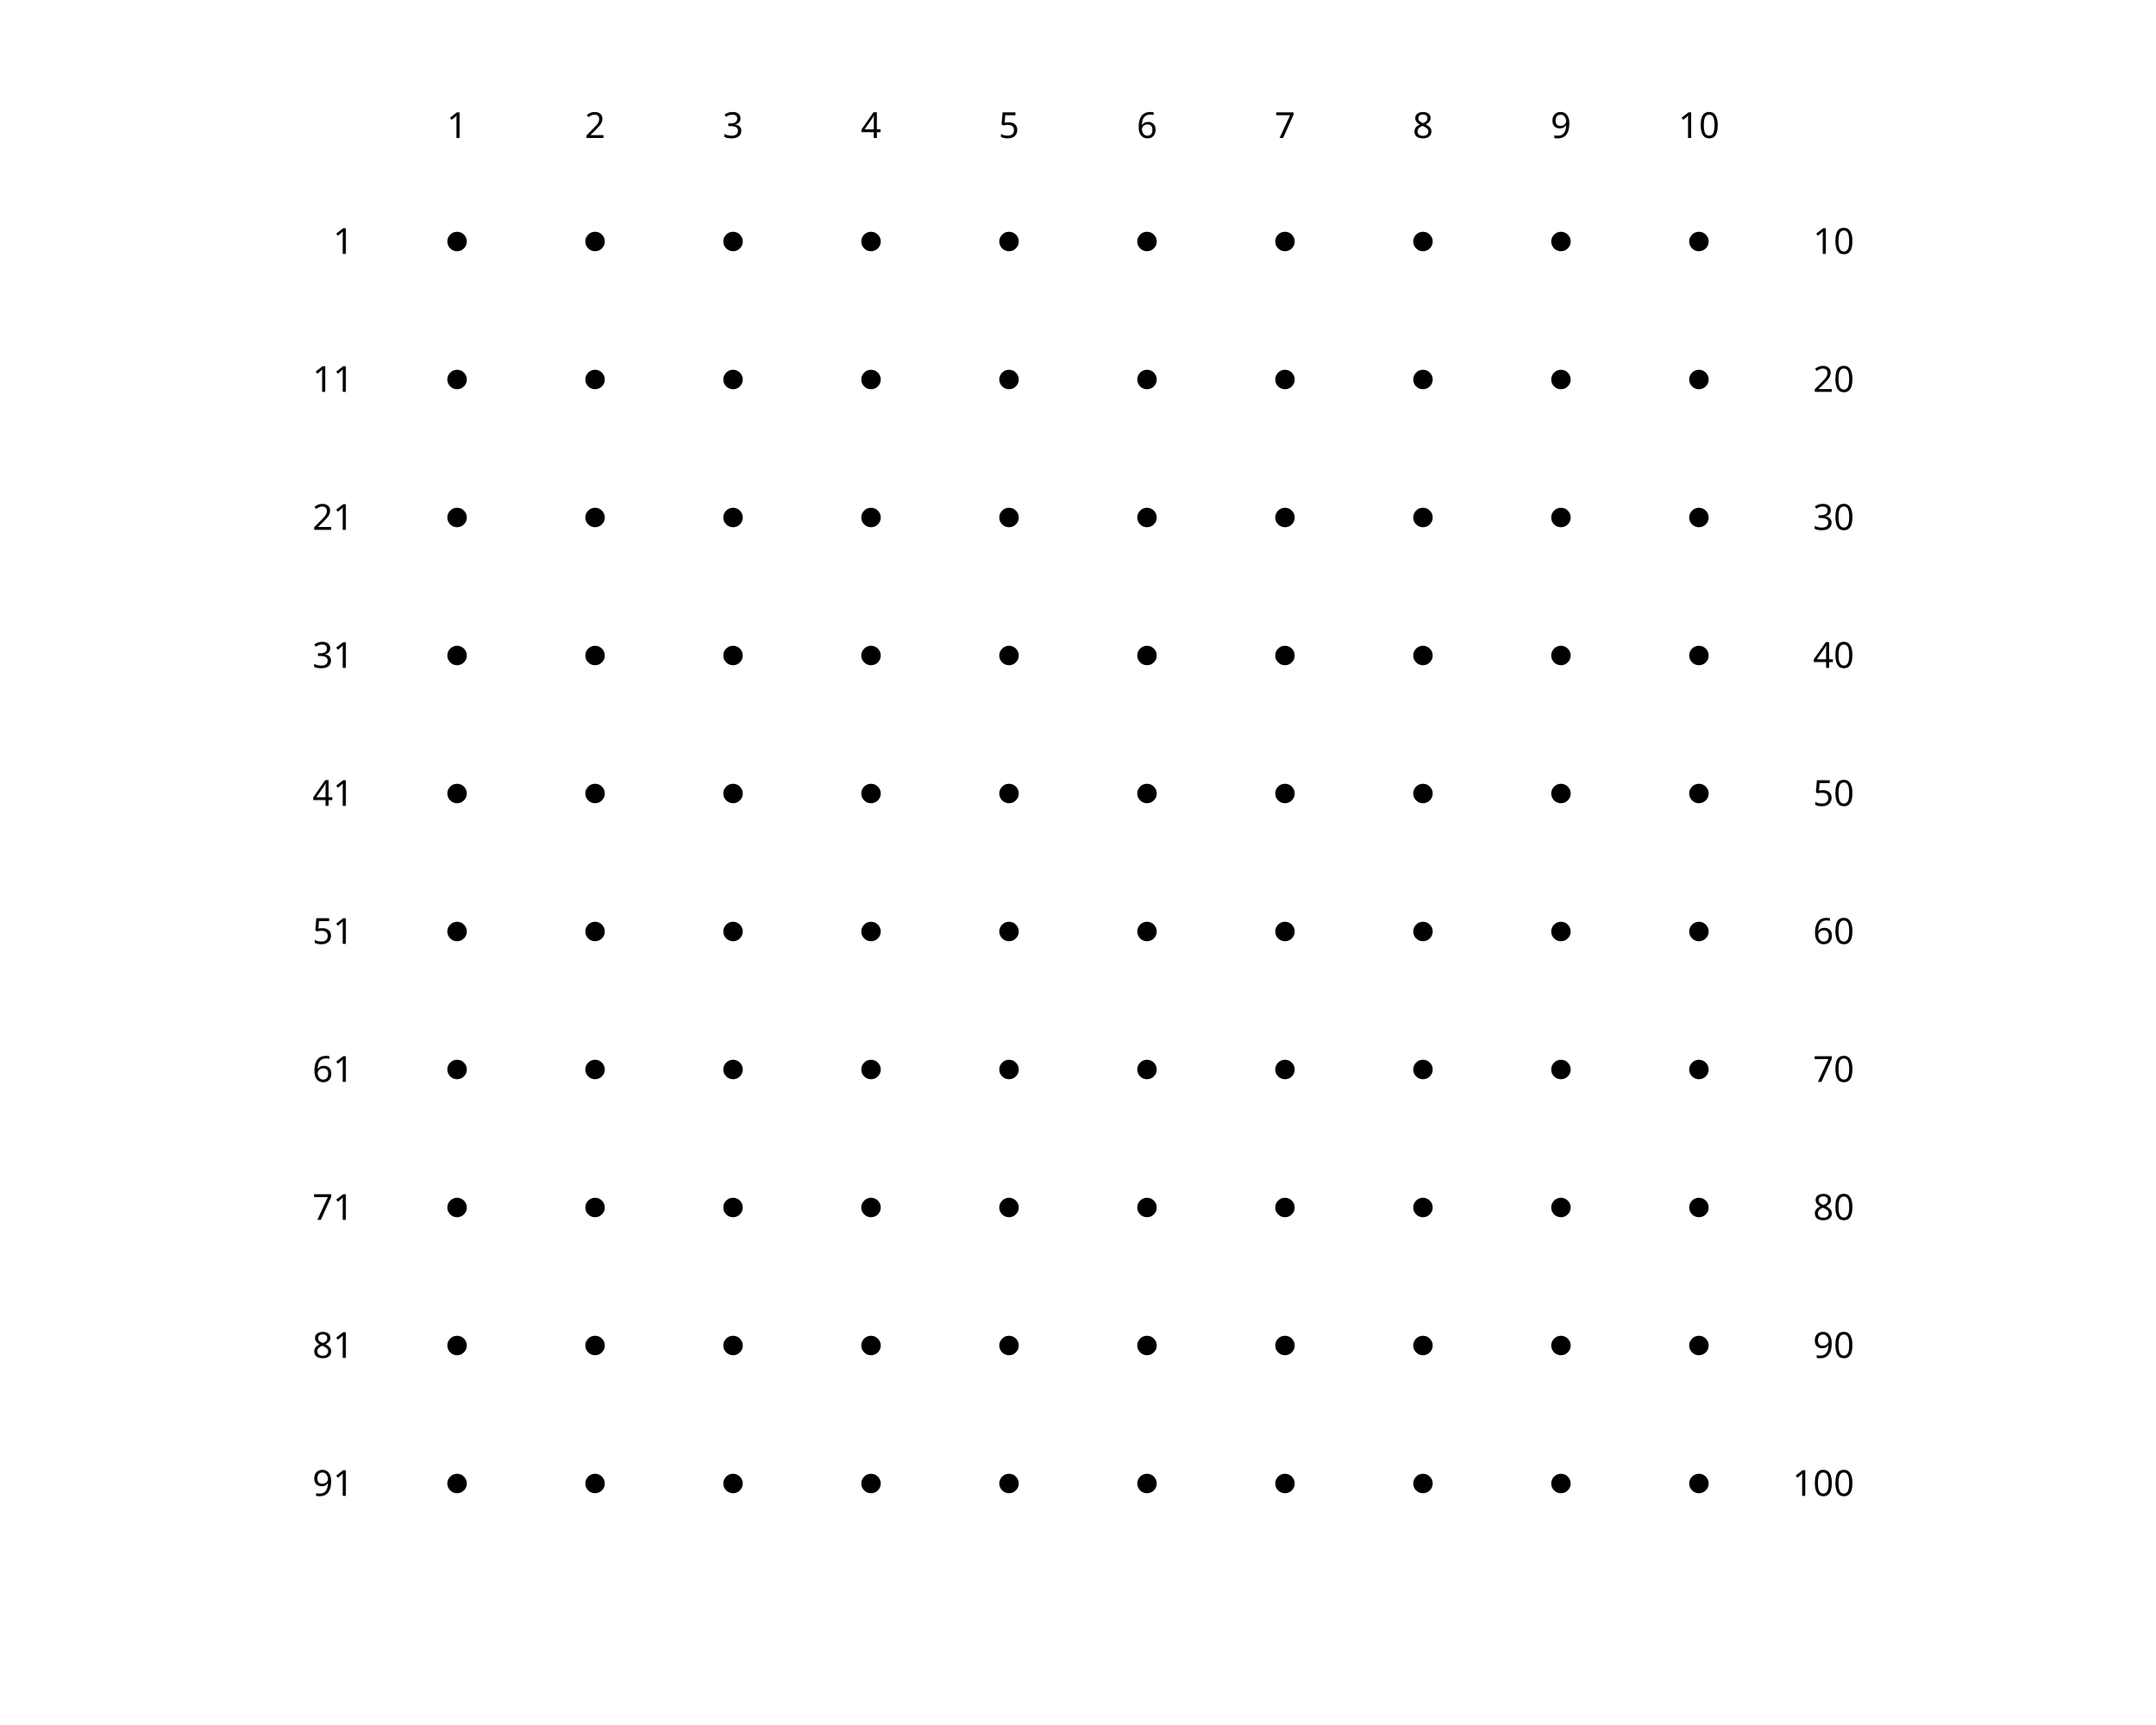
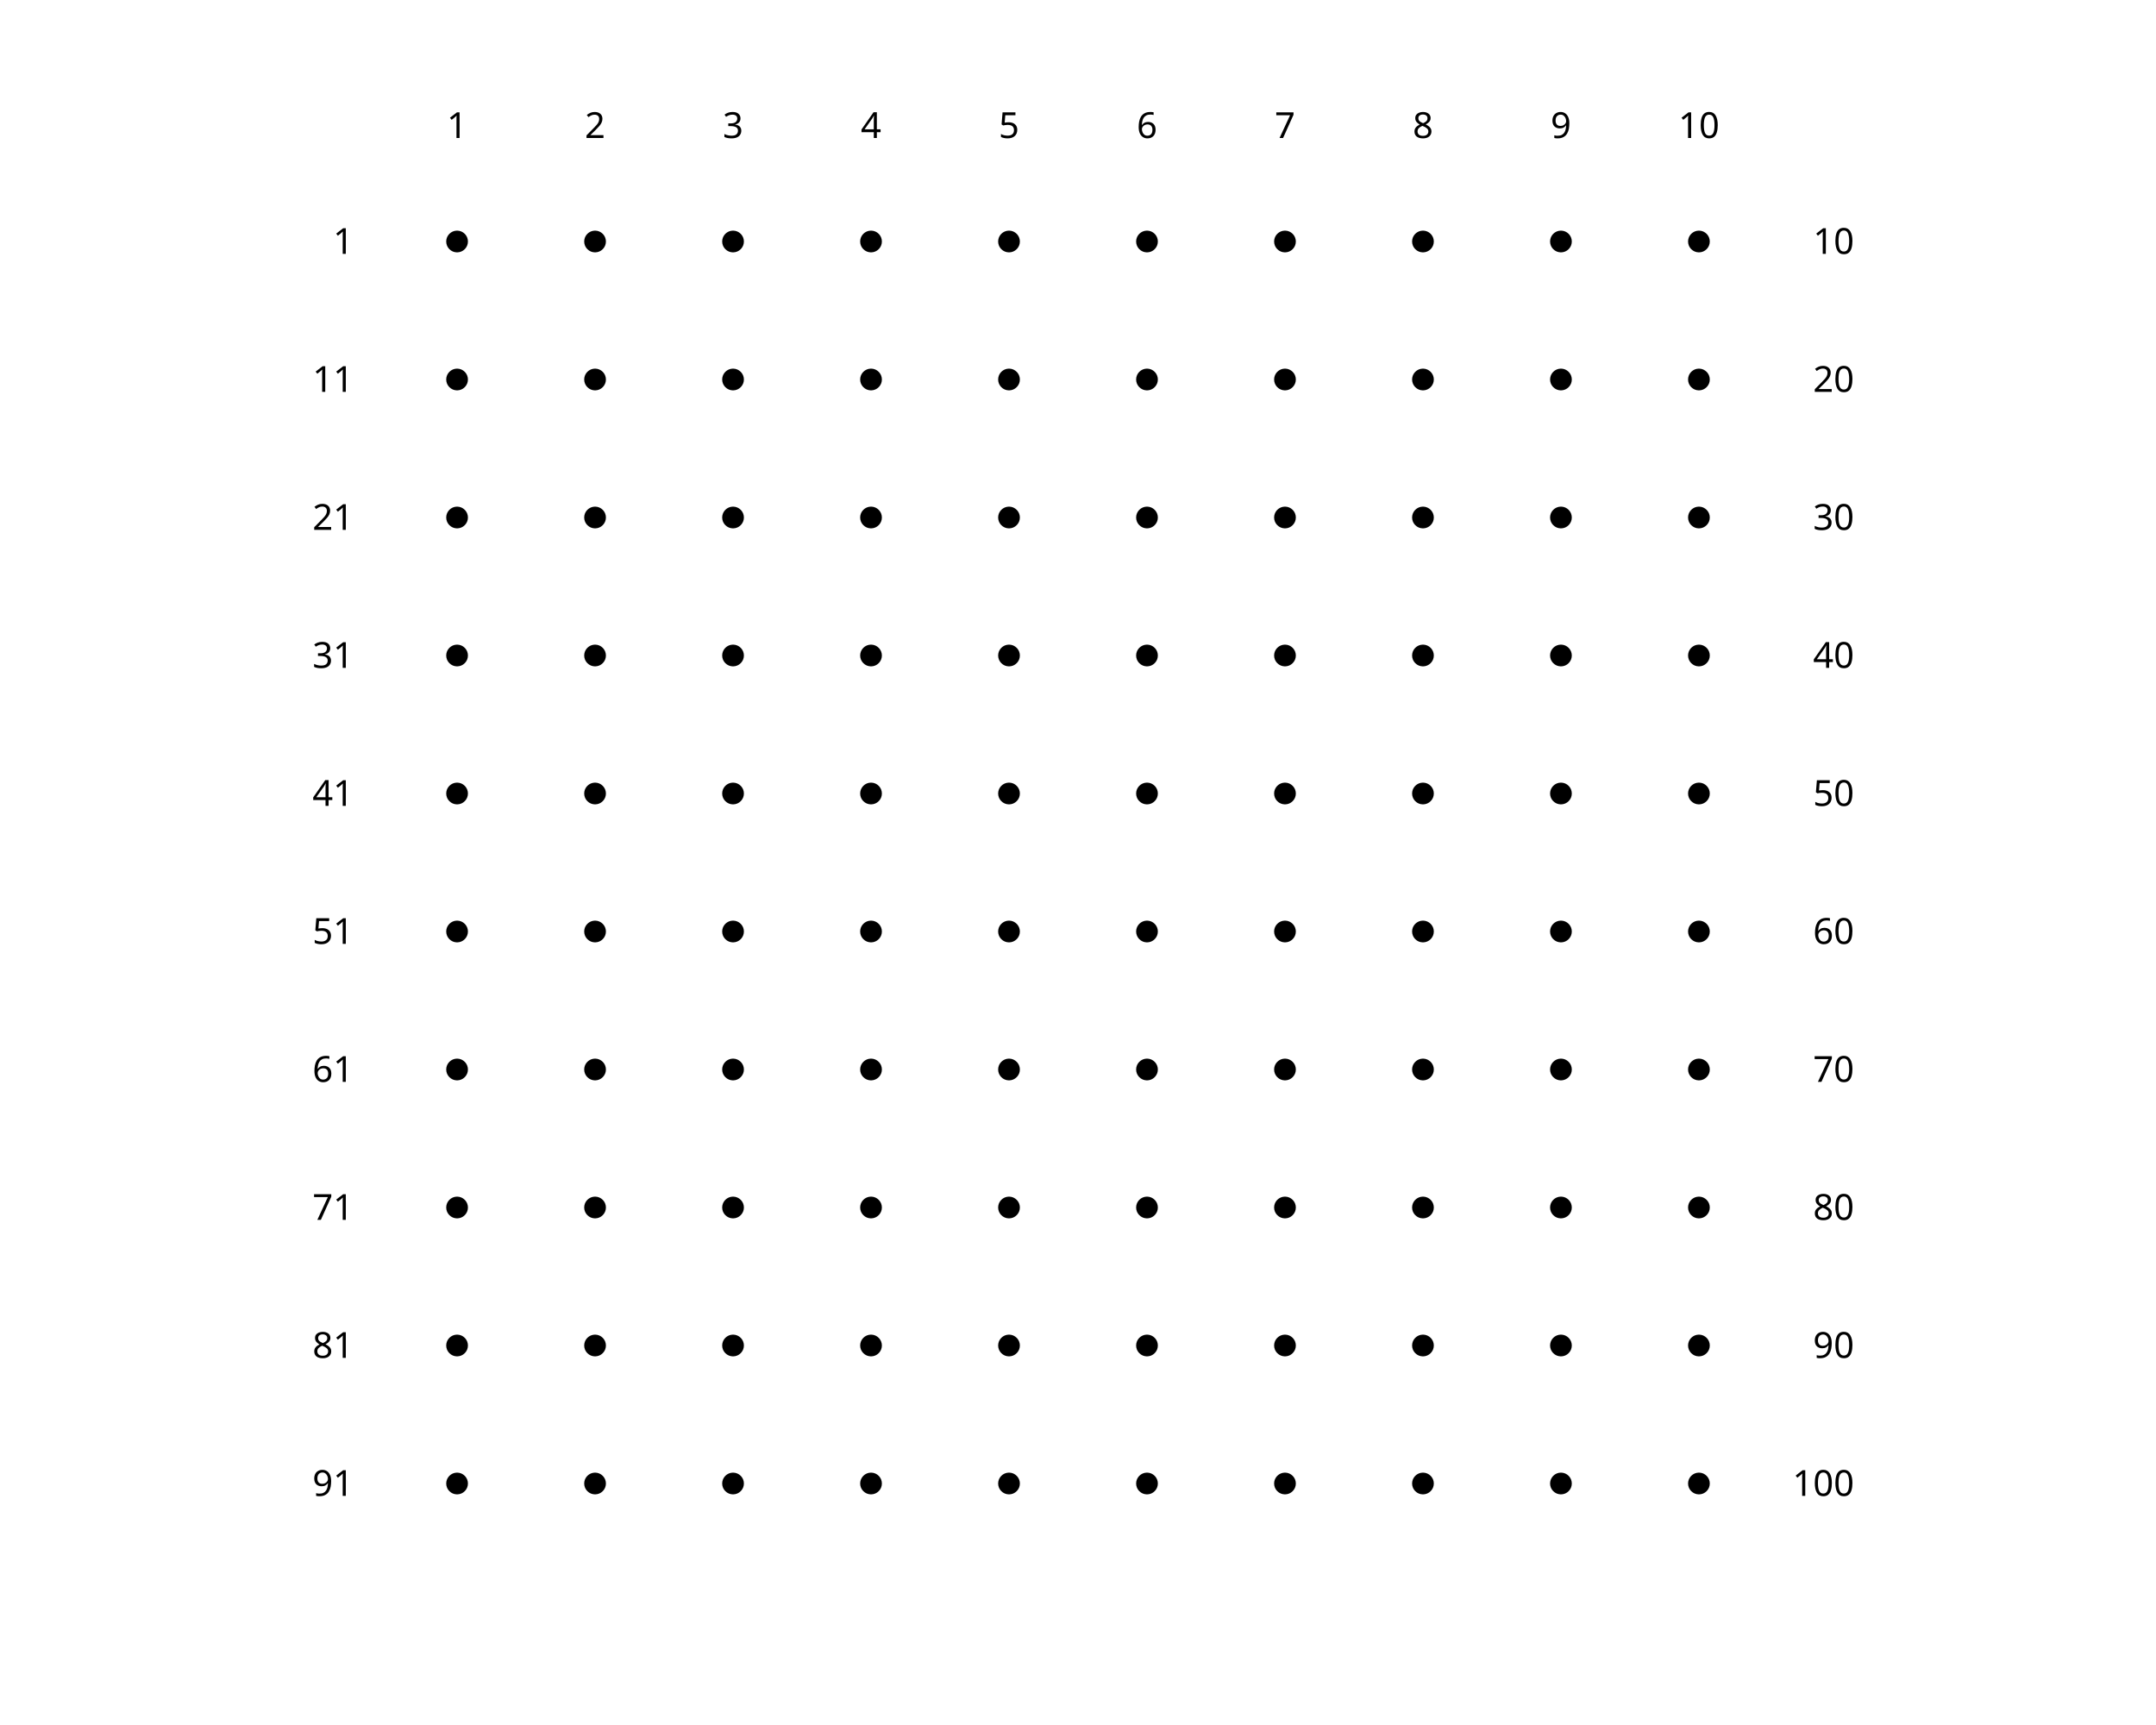
<svg xmlns="http://www.w3.org/2000/svg" class="svglite" data-engine-version="2.0" width="720.00pt" height="576.00pt" viewBox="0 0 720.00 576.00">
  <defs>
    <style type="text/css">
    .svglite line, .svglite polyline, .svglite polygon, .svglite path, .svglite rect, .svglite circle {
      fill: none;
      stroke: #000000;
      stroke-linecap: round;
      stroke-linejoin: round;
      stroke-miterlimit: 10.00;
    }
  </style>
  </defs>
  <rect width="100%" height="100%" style="stroke: none; fill: #FFFFFF;" />
  <defs>
    <clipPath id="cpMC4wMHw3MjAuMDB8MC4wMHw1NzYuMDA=">
      <rect x="0.00" y="0.00" width="720.00" height="576.00" />
    </clipPath>
  </defs>
  <g clip-path="url(#cpMC4wMHw3MjAuMDB8MC4wMHw1NzYuMDA=)">
-     <circle cx="152.64" cy="80.64" r="2.88" style="stroke-width: 0.75; fill: #000000;" />
-     <circle cx="198.72" cy="80.64" r="2.88" style="stroke-width: 0.75; fill: #000000;" />
-     <circle cx="244.80" cy="80.64" r="2.88" style="stroke-width: 0.75; fill: #000000;" />
-     <circle cx="290.88" cy="80.64" r="2.88" style="stroke-width: 0.75; fill: #000000;" />
-     <circle cx="336.96" cy="80.64" r="2.88" style="stroke-width: 0.75; fill: #000000;" />
-     <circle cx="383.04" cy="80.64" r="2.88" style="stroke-width: 0.75; fill: #000000;" />
-     <circle cx="429.12" cy="80.64" r="2.88" style="stroke-width: 0.75; fill: #000000;" />
-     <circle cx="475.20" cy="80.64" r="2.88" style="stroke-width: 0.75; fill: #000000;" />
-     <circle cx="521.28" cy="80.64" r="2.88" style="stroke-width: 0.75; fill: #000000;" />
-     <circle cx="567.36" cy="80.64" r="2.88" style="stroke-width: 0.75; fill: #000000;" />
-     <circle cx="152.64" cy="126.72" r="2.88" style="stroke-width: 0.75; fill: #000000;" />
-     <circle cx="198.72" cy="126.72" r="2.88" style="stroke-width: 0.75; fill: #000000;" />
-     <circle cx="244.80" cy="126.72" r="2.88" style="stroke-width: 0.75; fill: #000000;" />
-     <circle cx="290.88" cy="126.72" r="2.88" style="stroke-width: 0.75; fill: #000000;" />
-     <circle cx="336.96" cy="126.72" r="2.88" style="stroke-width: 0.75; fill: #000000;" />
-     <circle cx="383.04" cy="126.72" r="2.88" style="stroke-width: 0.75; fill: #000000;" />
-     <circle cx="429.12" cy="126.72" r="2.88" style="stroke-width: 0.75; fill: #000000;" />
-     <circle cx="475.20" cy="126.72" r="2.88" style="stroke-width: 0.75; fill: #000000;" />
-     <circle cx="521.28" cy="126.72" r="2.88" style="stroke-width: 0.75; fill: #000000;" />
-     <circle cx="567.36" cy="126.72" r="2.88" style="stroke-width: 0.75; fill: #000000;" />
-     <circle cx="152.64" cy="172.80" r="2.88" style="stroke-width: 0.75; fill: #000000;" />
-     <circle cx="198.72" cy="172.80" r="2.88" style="stroke-width: 0.75; fill: #000000;" />
-     <circle cx="244.80" cy="172.80" r="2.88" style="stroke-width: 0.75; fill: #000000;" />
-     <circle cx="290.88" cy="172.80" r="2.88" style="stroke-width: 0.75; fill: #000000;" />
-     <circle cx="336.96" cy="172.80" r="2.88" style="stroke-width: 0.75; fill: #000000;" />
-     <circle cx="383.04" cy="172.80" r="2.88" style="stroke-width: 0.75; fill: #000000;" />
-     <circle cx="429.12" cy="172.80" r="2.88" style="stroke-width: 0.75; fill: #000000;" />
-     <circle cx="475.20" cy="172.80" r="2.88" style="stroke-width: 0.75; fill: #000000;" />
-     <circle cx="521.28" cy="172.80" r="2.88" style="stroke-width: 0.75; fill: #000000;" />
-     <circle cx="567.36" cy="172.80" r="2.88" style="stroke-width: 0.75; fill: #000000;" />
-     <circle cx="152.64" cy="218.88" r="2.88" style="stroke-width: 0.75; fill: #000000;" />
-     <circle cx="198.72" cy="218.88" r="2.88" style="stroke-width: 0.75; fill: #000000;" />
-     <circle cx="244.80" cy="218.88" r="2.88" style="stroke-width: 0.75; fill: #000000;" />
-     <circle cx="290.88" cy="218.88" r="2.88" style="stroke-width: 0.75; fill: #000000;" />
-     <circle cx="336.96" cy="218.88" r="2.88" style="stroke-width: 0.75; fill: #000000;" />
-     <circle cx="383.04" cy="218.88" r="2.88" style="stroke-width: 0.75; fill: #000000;" />
-     <circle cx="429.12" cy="218.88" r="2.88" style="stroke-width: 0.75; fill: #000000;" />
-     <circle cx="475.20" cy="218.88" r="2.88" style="stroke-width: 0.75; fill: #000000;" />
-     <circle cx="521.28" cy="218.88" r="2.88" style="stroke-width: 0.75; fill: #000000;" />
-     <circle cx="567.36" cy="218.88" r="2.88" style="stroke-width: 0.75; fill: #000000;" />
-     <circle cx="152.64" cy="264.96" r="2.88" style="stroke-width: 0.75; fill: #000000;" />
-     <circle cx="198.72" cy="264.96" r="2.88" style="stroke-width: 0.75; fill: #000000;" />
-     <circle cx="244.80" cy="264.96" r="2.88" style="stroke-width: 0.75; fill: #000000;" />
-     <circle cx="290.88" cy="264.96" r="2.88" style="stroke-width: 0.75; fill: #000000;" />
-     <circle cx="336.96" cy="264.96" r="2.88" style="stroke-width: 0.75; fill: #000000;" />
-     <circle cx="383.04" cy="264.96" r="2.88" style="stroke-width: 0.75; fill: #000000;" />
-     <circle cx="429.12" cy="264.96" r="2.88" style="stroke-width: 0.75; fill: #000000;" />
-     <circle cx="475.20" cy="264.96" r="2.88" style="stroke-width: 0.75; fill: #000000;" />
-     <circle cx="521.28" cy="264.96" r="2.88" style="stroke-width: 0.75; fill: #000000;" />
-     <circle cx="567.36" cy="264.96" r="2.88" style="stroke-width: 0.75; fill: #000000;" />
-     <circle cx="152.64" cy="311.04" r="2.88" style="stroke-width: 0.75; fill: #000000;" />
-     <circle cx="198.72" cy="311.04" r="2.88" style="stroke-width: 0.75; fill: #000000;" />
-     <circle cx="244.80" cy="311.04" r="2.88" style="stroke-width: 0.75; fill: #000000;" />
-     <circle cx="290.88" cy="311.04" r="2.88" style="stroke-width: 0.75; fill: #000000;" />
-     <circle cx="336.96" cy="311.04" r="2.88" style="stroke-width: 0.75; fill: #000000;" />
-     <circle cx="383.04" cy="311.04" r="2.88" style="stroke-width: 0.75; fill: #000000;" />
-     <circle cx="429.12" cy="311.04" r="2.88" style="stroke-width: 0.75; fill: #000000;" />
-     <circle cx="475.20" cy="311.04" r="2.88" style="stroke-width: 0.75; fill: #000000;" />
-     <circle cx="521.28" cy="311.04" r="2.88" style="stroke-width: 0.75; fill: #000000;" />
-     <circle cx="567.36" cy="311.04" r="2.88" style="stroke-width: 0.75; fill: #000000;" />
-     <circle cx="152.64" cy="357.12" r="2.88" style="stroke-width: 0.75; fill: #000000;" />
-     <circle cx="198.72" cy="357.12" r="2.88" style="stroke-width: 0.75; fill: #000000;" />
-     <circle cx="244.80" cy="357.12" r="2.88" style="stroke-width: 0.75; fill: #000000;" />
-     <circle cx="290.88" cy="357.12" r="2.88" style="stroke-width: 0.75; fill: #000000;" />
-     <circle cx="336.96" cy="357.12" r="2.88" style="stroke-width: 0.75; fill: #000000;" />
-     <circle cx="383.04" cy="357.12" r="2.88" style="stroke-width: 0.75; fill: #000000;" />
-     <circle cx="429.12" cy="357.12" r="2.88" style="stroke-width: 0.75; fill: #000000;" />
-     <circle cx="475.20" cy="357.12" r="2.88" style="stroke-width: 0.75; fill: #000000;" />
-     <circle cx="521.28" cy="357.12" r="2.88" style="stroke-width: 0.75; fill: #000000;" />
-     <circle cx="567.36" cy="357.12" r="2.88" style="stroke-width: 0.75; fill: #000000;" />
-     <circle cx="152.64" cy="403.20" r="2.88" style="stroke-width: 0.75; fill: #000000;" />
-     <circle cx="198.72" cy="403.20" r="2.88" style="stroke-width: 0.75; fill: #000000;" />
-     <circle cx="244.80" cy="403.20" r="2.88" style="stroke-width: 0.75; fill: #000000;" />
-     <circle cx="290.88" cy="403.20" r="2.88" style="stroke-width: 0.75; fill: #000000;" />
-     <circle cx="336.96" cy="403.20" r="2.88" style="stroke-width: 0.75; fill: #000000;" />
-     <circle cx="383.04" cy="403.20" r="2.88" style="stroke-width: 0.75; fill: #000000;" />
-     <circle cx="429.12" cy="403.20" r="2.88" style="stroke-width: 0.75; fill: #000000;" />
-     <circle cx="475.20" cy="403.20" r="2.88" style="stroke-width: 0.75; fill: #000000;" />
-     <circle cx="521.28" cy="403.20" r="2.88" style="stroke-width: 0.75; fill: #000000;" />
-     <circle cx="567.36" cy="403.20" r="2.88" style="stroke-width: 0.75; fill: #000000;" />
-     <circle cx="152.64" cy="449.28" r="2.88" style="stroke-width: 0.75; fill: #000000;" />
-     <circle cx="198.72" cy="449.28" r="2.88" style="stroke-width: 0.75; fill: #000000;" />
-     <circle cx="244.80" cy="449.28" r="2.88" style="stroke-width: 0.75; fill: #000000;" />
-     <circle cx="290.88" cy="449.28" r="2.88" style="stroke-width: 0.75; fill: #000000;" />
-     <circle cx="336.96" cy="449.28" r="2.88" style="stroke-width: 0.75; fill: #000000;" />
-     <circle cx="383.04" cy="449.28" r="2.88" style="stroke-width: 0.75; fill: #000000;" />
-     <circle cx="429.12" cy="449.28" r="2.88" style="stroke-width: 0.75; fill: #000000;" />
-     <circle cx="475.20" cy="449.28" r="2.88" style="stroke-width: 0.75; fill: #000000;" />
-     <circle cx="521.28" cy="449.28" r="2.88" style="stroke-width: 0.75; fill: #000000;" />
-     <circle cx="567.36" cy="449.28" r="2.88" style="stroke-width: 0.75; fill: #000000;" />
-     <circle cx="152.64" cy="495.36" r="2.88" style="stroke-width: 0.75; fill: #000000;" />
-     <circle cx="198.72" cy="495.36" r="2.88" style="stroke-width: 0.75; fill: #000000;" />
-     <circle cx="244.80" cy="495.36" r="2.88" style="stroke-width: 0.75; fill: #000000;" />
-     <circle cx="290.88" cy="495.36" r="2.88" style="stroke-width: 0.75; fill: #000000;" />
-     <circle cx="336.96" cy="495.36" r="2.88" style="stroke-width: 0.75; fill: #000000;" />
-     <circle cx="383.04" cy="495.36" r="2.88" style="stroke-width: 0.75; fill: #000000;" />
-     <circle cx="429.12" cy="495.36" r="2.88" style="stroke-width: 0.75; fill: #000000;" />
-     <circle cx="475.20" cy="495.36" r="2.88" style="stroke-width: 0.75; fill: #000000;" />
-     <circle cx="521.28" cy="495.36" r="2.88" style="stroke-width: 0.75; fill: #000000;" />
-     <circle cx="567.36" cy="495.36" r="2.88" style="stroke-width: 0.75; fill: #000000;" />
+     <circle cx="152.64" cy="80.64" r="2.88" style="stroke-width: 1.50; fill: #000000;" />
+     <circle cx="198.72" cy="80.64" r="2.88" style="stroke-width: 1.50; fill: #000000;" />
+     <circle cx="244.80" cy="80.64" r="2.88" style="stroke-width: 1.50; fill: #000000;" />
+     <circle cx="290.88" cy="80.64" r="2.88" style="stroke-width: 1.50; fill: #000000;" />
+     <circle cx="336.96" cy="80.64" r="2.88" style="stroke-width: 1.50; fill: #000000;" />
+     <circle cx="383.04" cy="80.64" r="2.88" style="stroke-width: 1.50; fill: #000000;" />
+     <circle cx="429.12" cy="80.64" r="2.88" style="stroke-width: 1.50; fill: #000000;" />
+     <circle cx="475.20" cy="80.64" r="2.88" style="stroke-width: 1.50; fill: #000000;" />
+     <circle cx="521.28" cy="80.64" r="2.88" style="stroke-width: 1.50; fill: #000000;" />
+     <circle cx="567.36" cy="80.64" r="2.88" style="stroke-width: 1.50; fill: #000000;" />
+     <circle cx="152.64" cy="126.72" r="2.88" style="stroke-width: 1.50; fill: #000000;" />
+     <circle cx="198.72" cy="126.72" r="2.88" style="stroke-width: 1.50; fill: #000000;" />
+     <circle cx="244.80" cy="126.72" r="2.88" style="stroke-width: 1.50; fill: #000000;" />
+     <circle cx="290.88" cy="126.72" r="2.88" style="stroke-width: 1.50; fill: #000000;" />
+     <circle cx="336.96" cy="126.72" r="2.88" style="stroke-width: 1.50; fill: #000000;" />
+     <circle cx="383.04" cy="126.72" r="2.88" style="stroke-width: 1.50; fill: #000000;" />
+     <circle cx="429.12" cy="126.72" r="2.88" style="stroke-width: 1.50; fill: #000000;" />
+     <circle cx="475.20" cy="126.72" r="2.88" style="stroke-width: 1.50; fill: #000000;" />
+     <circle cx="521.28" cy="126.72" r="2.88" style="stroke-width: 1.50; fill: #000000;" />
+     <circle cx="567.36" cy="126.72" r="2.88" style="stroke-width: 1.50; fill: #000000;" />
+     <circle cx="152.64" cy="172.80" r="2.88" style="stroke-width: 1.50; fill: #000000;" />
+     <circle cx="198.72" cy="172.80" r="2.88" style="stroke-width: 1.50; fill: #000000;" />
+     <circle cx="244.80" cy="172.80" r="2.88" style="stroke-width: 1.50; fill: #000000;" />
+     <circle cx="290.88" cy="172.80" r="2.88" style="stroke-width: 1.50; fill: #000000;" />
+     <circle cx="336.96" cy="172.80" r="2.88" style="stroke-width: 1.50; fill: #000000;" />
+     <circle cx="383.04" cy="172.80" r="2.88" style="stroke-width: 1.50; fill: #000000;" />
+     <circle cx="429.12" cy="172.80" r="2.88" style="stroke-width: 1.50; fill: #000000;" />
+     <circle cx="475.20" cy="172.80" r="2.88" style="stroke-width: 1.50; fill: #000000;" />
+     <circle cx="521.28" cy="172.80" r="2.88" style="stroke-width: 1.50; fill: #000000;" />
+     <circle cx="567.36" cy="172.80" r="2.88" style="stroke-width: 1.50; fill: #000000;" />
+     <circle cx="152.64" cy="218.88" r="2.88" style="stroke-width: 1.50; fill: #000000;" />
+     <circle cx="198.72" cy="218.88" r="2.88" style="stroke-width: 1.50; fill: #000000;" />
+     <circle cx="244.80" cy="218.88" r="2.88" style="stroke-width: 1.50; fill: #000000;" />
+     <circle cx="290.88" cy="218.88" r="2.88" style="stroke-width: 1.50; fill: #000000;" />
+     <circle cx="336.96" cy="218.88" r="2.88" style="stroke-width: 1.50; fill: #000000;" />
+     <circle cx="383.04" cy="218.88" r="2.88" style="stroke-width: 1.50; fill: #000000;" />
+     <circle cx="429.12" cy="218.88" r="2.88" style="stroke-width: 1.50; fill: #000000;" />
+     <circle cx="475.20" cy="218.88" r="2.88" style="stroke-width: 1.50; fill: #000000;" />
+     <circle cx="521.28" cy="218.88" r="2.88" style="stroke-width: 1.50; fill: #000000;" />
+     <circle cx="567.36" cy="218.88" r="2.88" style="stroke-width: 1.50; fill: #000000;" />
+     <circle cx="152.64" cy="264.96" r="2.88" style="stroke-width: 1.50; fill: #000000;" />
+     <circle cx="198.72" cy="264.96" r="2.88" style="stroke-width: 1.50; fill: #000000;" />
+     <circle cx="244.80" cy="264.96" r="2.88" style="stroke-width: 1.50; fill: #000000;" />
+     <circle cx="290.88" cy="264.96" r="2.88" style="stroke-width: 1.50; fill: #000000;" />
+     <circle cx="336.96" cy="264.96" r="2.88" style="stroke-width: 1.50; fill: #000000;" />
+     <circle cx="383.04" cy="264.96" r="2.88" style="stroke-width: 1.50; fill: #000000;" />
+     <circle cx="429.12" cy="264.96" r="2.88" style="stroke-width: 1.50; fill: #000000;" />
+     <circle cx="475.20" cy="264.96" r="2.88" style="stroke-width: 1.50; fill: #000000;" />
+     <circle cx="521.28" cy="264.96" r="2.88" style="stroke-width: 1.50; fill: #000000;" />
+     <circle cx="567.36" cy="264.96" r="2.88" style="stroke-width: 1.50; fill: #000000;" />
+     <circle cx="152.64" cy="311.04" r="2.88" style="stroke-width: 1.50; fill: #000000;" />
+     <circle cx="198.72" cy="311.04" r="2.88" style="stroke-width: 1.50; fill: #000000;" />
+     <circle cx="244.80" cy="311.04" r="2.88" style="stroke-width: 1.50; fill: #000000;" />
+     <circle cx="290.88" cy="311.04" r="2.88" style="stroke-width: 1.50; fill: #000000;" />
+     <circle cx="336.96" cy="311.04" r="2.88" style="stroke-width: 1.50; fill: #000000;" />
+     <circle cx="383.04" cy="311.04" r="2.88" style="stroke-width: 1.50; fill: #000000;" />
+     <circle cx="429.12" cy="311.04" r="2.88" style="stroke-width: 1.50; fill: #000000;" />
+     <circle cx="475.20" cy="311.04" r="2.88" style="stroke-width: 1.50; fill: #000000;" />
+     <circle cx="521.28" cy="311.04" r="2.88" style="stroke-width: 1.50; fill: #000000;" />
+     <circle cx="567.36" cy="311.04" r="2.88" style="stroke-width: 1.50; fill: #000000;" />
+     <circle cx="152.64" cy="357.12" r="2.88" style="stroke-width: 1.50; fill: #000000;" />
+     <circle cx="198.72" cy="357.12" r="2.88" style="stroke-width: 1.50; fill: #000000;" />
+     <circle cx="244.80" cy="357.12" r="2.88" style="stroke-width: 1.50; fill: #000000;" />
+     <circle cx="290.88" cy="357.12" r="2.88" style="stroke-width: 1.50; fill: #000000;" />
+     <circle cx="336.96" cy="357.12" r="2.88" style="stroke-width: 1.50; fill: #000000;" />
+     <circle cx="383.04" cy="357.12" r="2.88" style="stroke-width: 1.50; fill: #000000;" />
+     <circle cx="429.12" cy="357.12" r="2.88" style="stroke-width: 1.50; fill: #000000;" />
+     <circle cx="475.20" cy="357.12" r="2.88" style="stroke-width: 1.50; fill: #000000;" />
+     <circle cx="521.28" cy="357.12" r="2.88" style="stroke-width: 1.50; fill: #000000;" />
+     <circle cx="567.36" cy="357.12" r="2.88" style="stroke-width: 1.50; fill: #000000;" />
+     <circle cx="152.64" cy="403.20" r="2.88" style="stroke-width: 1.50; fill: #000000;" />
+     <circle cx="198.72" cy="403.20" r="2.88" style="stroke-width: 1.50; fill: #000000;" />
+     <circle cx="244.80" cy="403.20" r="2.88" style="stroke-width: 1.50; fill: #000000;" />
+     <circle cx="290.88" cy="403.20" r="2.88" style="stroke-width: 1.50; fill: #000000;" />
+     <circle cx="336.96" cy="403.20" r="2.88" style="stroke-width: 1.50; fill: #000000;" />
+     <circle cx="383.04" cy="403.20" r="2.88" style="stroke-width: 1.50; fill: #000000;" />
+     <circle cx="429.12" cy="403.20" r="2.88" style="stroke-width: 1.50; fill: #000000;" />
+     <circle cx="475.20" cy="403.20" r="2.88" style="stroke-width: 1.50; fill: #000000;" />
+     <circle cx="521.28" cy="403.20" r="2.88" style="stroke-width: 1.50; fill: #000000;" />
+     <circle cx="567.36" cy="403.20" r="2.88" style="stroke-width: 1.50; fill: #000000;" />
+     <circle cx="152.64" cy="449.28" r="2.88" style="stroke-width: 1.50; fill: #000000;" />
+     <circle cx="198.72" cy="449.28" r="2.88" style="stroke-width: 1.50; fill: #000000;" />
+     <circle cx="244.80" cy="449.28" r="2.88" style="stroke-width: 1.50; fill: #000000;" />
+     <circle cx="290.88" cy="449.28" r="2.88" style="stroke-width: 1.50; fill: #000000;" />
+     <circle cx="336.96" cy="449.28" r="2.88" style="stroke-width: 1.50; fill: #000000;" />
+     <circle cx="383.04" cy="449.28" r="2.88" style="stroke-width: 1.50; fill: #000000;" />
+     <circle cx="429.12" cy="449.28" r="2.88" style="stroke-width: 1.50; fill: #000000;" />
+     <circle cx="475.20" cy="449.28" r="2.88" style="stroke-width: 1.50; fill: #000000;" />
+     <circle cx="521.28" cy="449.28" r="2.88" style="stroke-width: 1.50; fill: #000000;" />
+     <circle cx="567.36" cy="449.28" r="2.88" style="stroke-width: 1.50; fill: #000000;" />
+     <circle cx="152.64" cy="495.36" r="2.88" style="stroke-width: 1.50; fill: #000000;" />
+     <circle cx="198.72" cy="495.36" r="2.88" style="stroke-width: 1.50; fill: #000000;" />
+     <circle cx="244.80" cy="495.36" r="2.88" style="stroke-width: 1.50; fill: #000000;" />
+     <circle cx="290.88" cy="495.36" r="2.88" style="stroke-width: 1.50; fill: #000000;" />
+     <circle cx="336.96" cy="495.36" r="2.88" style="stroke-width: 1.50; fill: #000000;" />
+     <circle cx="383.04" cy="495.36" r="2.88" style="stroke-width: 1.50; fill: #000000;" />
+     <circle cx="429.12" cy="495.36" r="2.88" style="stroke-width: 1.50; fill: #000000;" />
+     <circle cx="475.20" cy="495.36" r="2.88" style="stroke-width: 1.50; fill: #000000;" />
+     <circle cx="521.28" cy="495.36" r="2.88" style="stroke-width: 1.50; fill: #000000;" />
+     <circle cx="567.36" cy="495.36" r="2.88" style="stroke-width: 1.50; fill: #000000;" />
    <text x="118.08" y="84.77" text-anchor="end" style="font-size: 12.00px; font-family: sans;" textLength="6.67px" lengthAdjust="spacingAndGlyphs">1</text>
    <text x="118.08" y="130.85" text-anchor="end" style="font-size: 12.00px; font-family: sans;" textLength="13.35px" lengthAdjust="spacingAndGlyphs">11</text>
    <text x="118.08" y="176.93" text-anchor="end" style="font-size: 12.00px; font-family: sans;" textLength="13.35px" lengthAdjust="spacingAndGlyphs">21</text>
    <text x="118.08" y="223.01" text-anchor="end" style="font-size: 12.00px; font-family: sans;" textLength="13.35px" lengthAdjust="spacingAndGlyphs">31</text>
    <text x="118.08" y="269.09" text-anchor="end" style="font-size: 12.00px; font-family: sans;" textLength="13.35px" lengthAdjust="spacingAndGlyphs">41</text>
    <text x="118.08" y="315.17" text-anchor="end" style="font-size: 12.00px; font-family: sans;" textLength="13.35px" lengthAdjust="spacingAndGlyphs">51</text>
    <text x="118.08" y="361.25" text-anchor="end" style="font-size: 12.00px; font-family: sans;" textLength="13.35px" lengthAdjust="spacingAndGlyphs">61</text>
    <text x="118.08" y="407.33" text-anchor="end" style="font-size: 12.00px; font-family: sans;" textLength="13.35px" lengthAdjust="spacingAndGlyphs">71</text>
    <text x="118.08" y="453.41" text-anchor="end" style="font-size: 12.00px; font-family: sans;" textLength="13.35px" lengthAdjust="spacingAndGlyphs">81</text>
    <text x="118.08" y="499.49" text-anchor="end" style="font-size: 12.00px; font-family: sans;" textLength="13.35px" lengthAdjust="spacingAndGlyphs">91</text>
    <text x="619.20" y="84.77" text-anchor="end" style="font-size: 12.00px; font-family: sans;" textLength="13.35px" lengthAdjust="spacingAndGlyphs">10</text>
    <text x="619.20" y="130.85" text-anchor="end" style="font-size: 12.00px; font-family: sans;" textLength="13.35px" lengthAdjust="spacingAndGlyphs">20</text>
    <text x="619.20" y="176.93" text-anchor="end" style="font-size: 12.00px; font-family: sans;" textLength="13.35px" lengthAdjust="spacingAndGlyphs">30</text>
    <text x="619.20" y="223.01" text-anchor="end" style="font-size: 12.00px; font-family: sans;" textLength="13.35px" lengthAdjust="spacingAndGlyphs">40</text>
    <text x="619.20" y="269.09" text-anchor="end" style="font-size: 12.00px; font-family: sans;" textLength="13.35px" lengthAdjust="spacingAndGlyphs">50</text>
    <text x="619.20" y="315.17" text-anchor="end" style="font-size: 12.00px; font-family: sans;" textLength="13.35px" lengthAdjust="spacingAndGlyphs">60</text>
    <text x="619.20" y="361.25" text-anchor="end" style="font-size: 12.00px; font-family: sans;" textLength="13.35px" lengthAdjust="spacingAndGlyphs">70</text>
    <text x="619.20" y="407.33" text-anchor="end" style="font-size: 12.00px; font-family: sans;" textLength="13.35px" lengthAdjust="spacingAndGlyphs">80</text>
    <text x="619.20" y="453.41" text-anchor="end" style="font-size: 12.00px; font-family: sans;" textLength="13.35px" lengthAdjust="spacingAndGlyphs">90</text>
    <text x="619.20" y="499.49" text-anchor="end" style="font-size: 12.00px; font-family: sans;" textLength="20.02px" lengthAdjust="spacingAndGlyphs">100</text>
    <text x="152.64" y="46.08" text-anchor="middle" style="font-size: 12.00px; font-family: sans;" textLength="6.67px" lengthAdjust="spacingAndGlyphs">1</text>
    <text x="198.72" y="46.08" text-anchor="middle" style="font-size: 12.00px; font-family: sans;" textLength="6.67px" lengthAdjust="spacingAndGlyphs">2</text>
    <text x="244.80" y="46.08" text-anchor="middle" style="font-size: 12.00px; font-family: sans;" textLength="6.67px" lengthAdjust="spacingAndGlyphs">3</text>
    <text x="290.88" y="46.08" text-anchor="middle" style="font-size: 12.00px; font-family: sans;" textLength="6.67px" lengthAdjust="spacingAndGlyphs">4</text>
    <text x="336.96" y="46.08" text-anchor="middle" style="font-size: 12.00px; font-family: sans;" textLength="6.67px" lengthAdjust="spacingAndGlyphs">5</text>
    <text x="383.04" y="46.08" text-anchor="middle" style="font-size: 12.00px; font-family: sans;" textLength="6.67px" lengthAdjust="spacingAndGlyphs">6</text>
    <text x="429.12" y="46.08" text-anchor="middle" style="font-size: 12.00px; font-family: sans;" textLength="6.67px" lengthAdjust="spacingAndGlyphs">7</text>
    <text x="475.20" y="46.08" text-anchor="middle" style="font-size: 12.00px; font-family: sans;" textLength="6.67px" lengthAdjust="spacingAndGlyphs">8</text>
    <text x="521.28" y="46.08" text-anchor="middle" style="font-size: 12.00px; font-family: sans;" textLength="6.67px" lengthAdjust="spacingAndGlyphs">9</text>
    <text x="567.36" y="46.08" text-anchor="middle" style="font-size: 12.00px; font-family: sans;" textLength="13.35px" lengthAdjust="spacingAndGlyphs">10</text>
  </g>
</svg>
